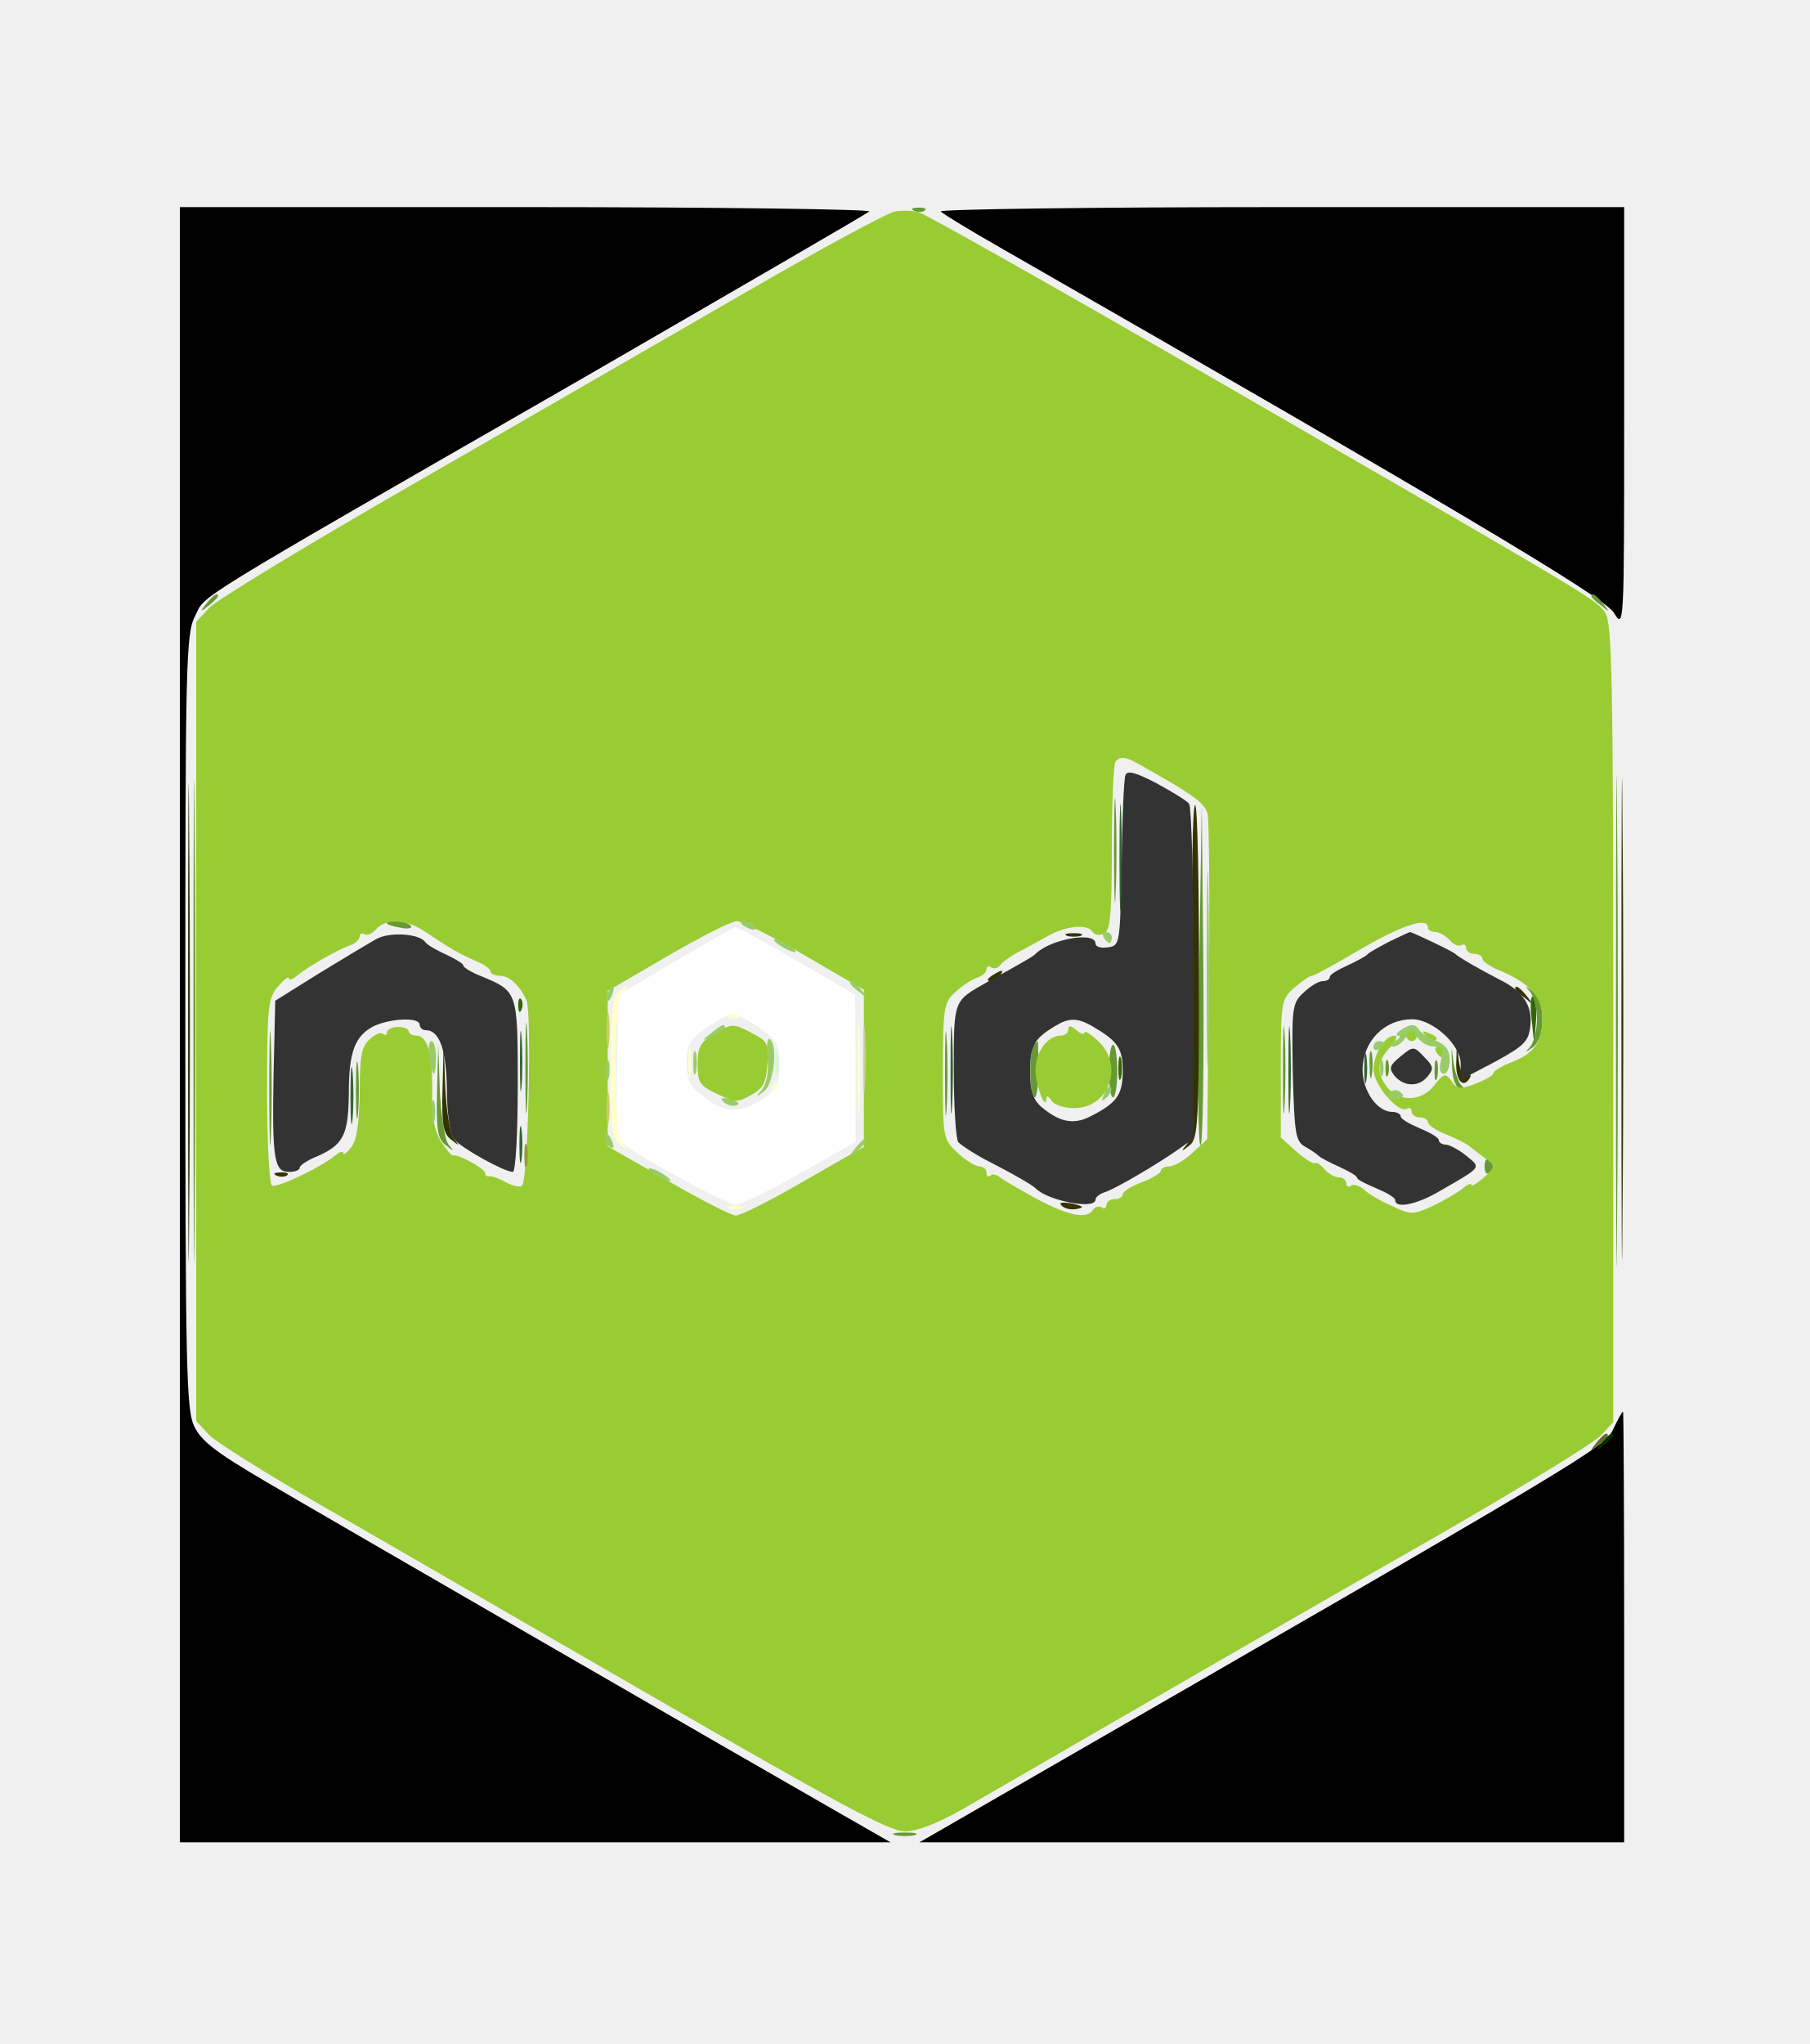
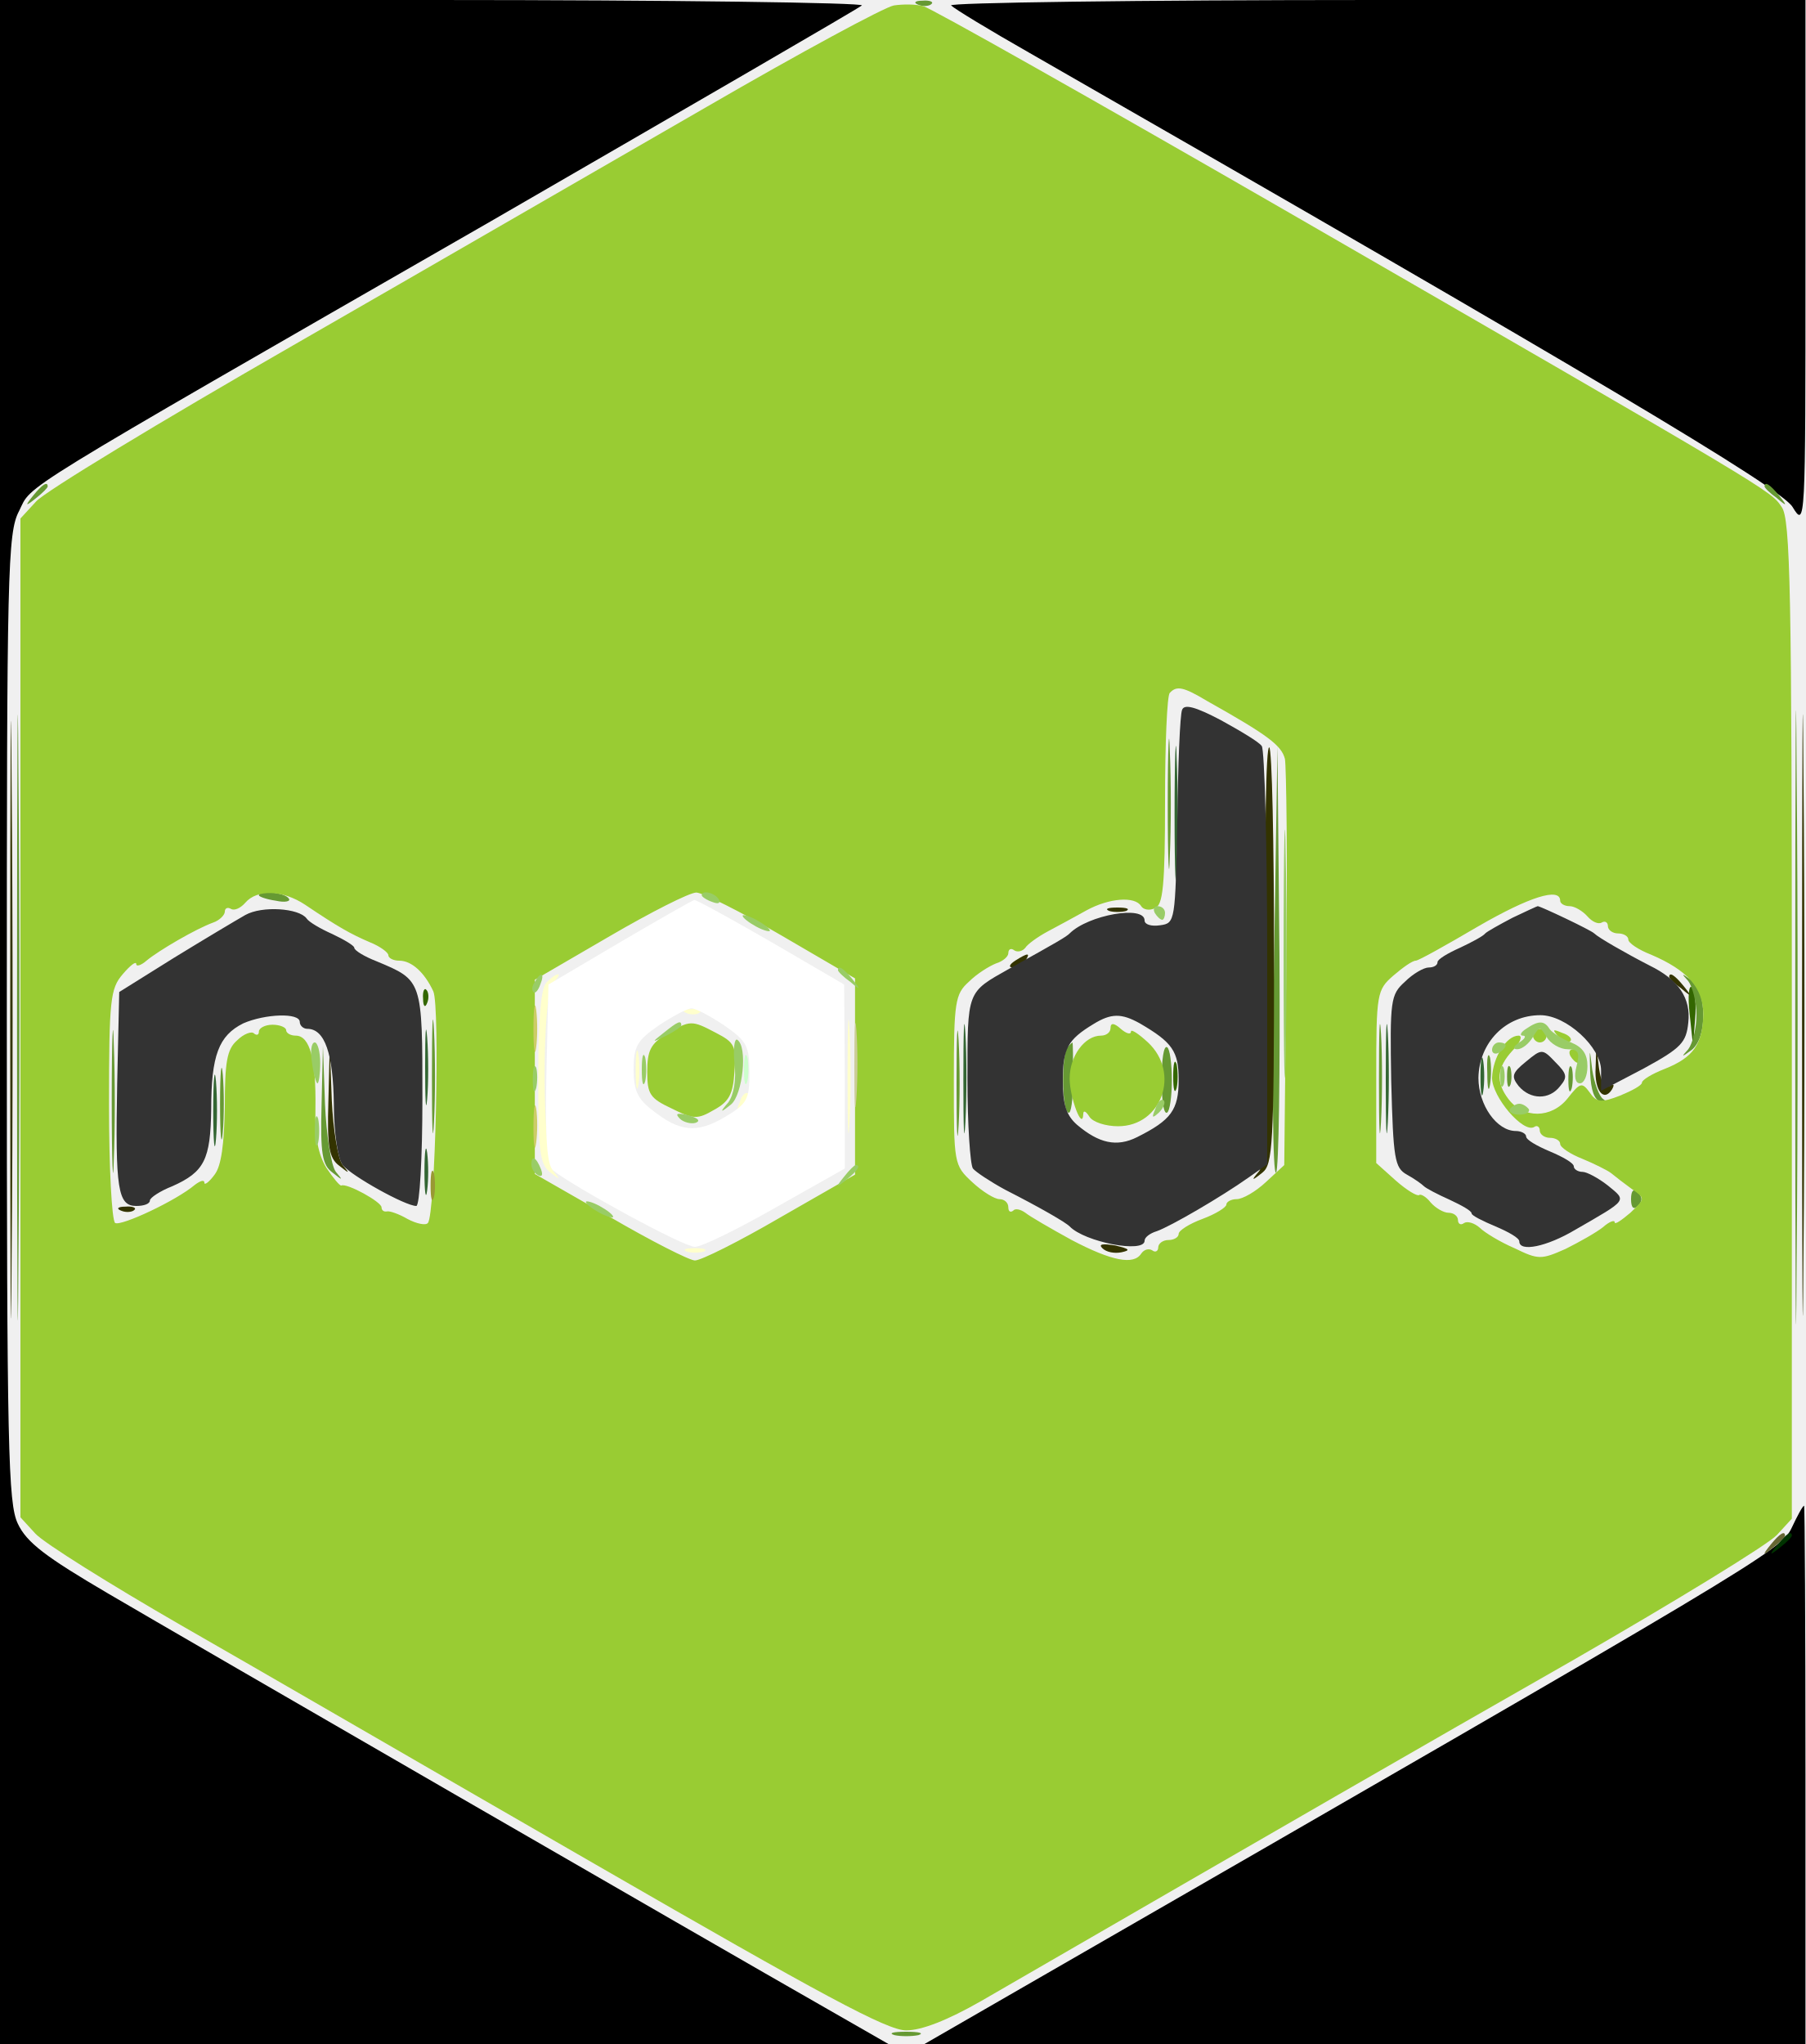
- <svg xmlns="http://www.w3.org/2000/svg" version="1.0" viewBox="0 0 332 375">
+ <svg xmlns="http://www.w3.org/2000/svg" version="1.0" viewBox="33 38 265 300">
  <path d="M33 188v150h130.4l-8.9-5.1c-17.7-10.1-94.2-54.3-105.6-61-9.2-5.4-12-7.5-13.3-10.3-1.4-3-1.6-10.8-1.6-74.3 0-65.4.1-71.1 1.8-74.3 2-4-2-1.6 69.2-42.5 29.4-17 53.9-31.2 54.5-31.7.5-.4-27.8-.8-62.8-.8H33v150zM172.6 38.8c.5.5 5.6 3.6 11.4 6.9 81.8 46.9 110.4 63.9 112.1 66.7 1.9 3.1 1.9 2.7 1.9-35.7V38h-63.2c-34.8 0-62.8.4-62.2.8zM296 262.2c-1.6 3.4-4.2 4.9-112.9 67.5l-14.4 8.3H298v-39.5c0-21.7-.1-39.5-.2-39.5-.2 0-1 1.5-1.8 3.2z" />
  <path d="M293.9 264.7c-1.3 1.6-1.2 1.7.4.4.9-.7 1.7-1.5 1.7-1.7 0-.8-.8-.3-2.1 1.3z" fill="#030" />
  <path d="m281 186.8.5 4.7.3-3.9c.2-2.1 0-4.2-.5-4.7-.4-.4-.6 1.3-.3 3.9zm-185.9-2.2c0 1.1.3 1.4.6.6.3-.7.2-1.6-.1-1.9-.3-.4-.6.2-.5 1.3zM205.2 196c0 1.9.2 2.7.5 1.7.2-.9.2-2.5 0-3.5-.3-.9-.5-.1-.5 1.8z" fill="#360" />
  <path d="M292.9 264.7c-1.3 1.6-1.2 1.7.4.4.9-.7 1.7-1.5 1.7-1.7 0-.8-.8-.3-2.1 1.3z" fill="#663" />
  <path d="M167.8 38.7c.7.3 1.6.2 1.9-.1.4-.3-.2-.6-1.3-.5-1.1 0-1.4.3-.6.6zm-129.9 72c-1.3 1.6-1.2 1.7.4.4.9-.7 1.7-1.5 1.7-1.7 0-.8-.8-.3-2.1 1.3zm254.1-1.3c0 .2.8 1 1.8 1.7 1.5 1.3 1.6 1.2.3-.4s-2.1-2.1-2.1-1.3zm4.5 78.1c0 40.1.1 56.4.2 36.2.2-20.3.2-53.1 0-73-.1-19.9-.2-3.4-.2 36.8zm-261 0c0 39.6.1 55.7.2 35.7.2-20 .2-52.4 0-72-.1-19.6-.2-3.3-.2 36.3zM204.4 156c0 8.5.2 12 .3 7.7.2-4.2.2-11.2 0-15.5-.1-4.2-.3-.7-.3 7.8zm15.6 23.2c-.3 17.4-.2 31.4.3 30.9.4-.4.6-14.7.5-31.7l-.3-30.9-.5 31.7zm-149-9.8c0 .2 1.1.6 2.5.8 1.3.3 2.2.1 1.9-.3-.5-.9-4.4-1.3-4.4-.5zM280.8 182c.6.8 1.2 3 1.2 5s-.6 4.2-1.2 5c-1.1 1.2-1 1.2.5.1 1.1-.9 1.7-2.7 1.7-5.1 0-2.4-.6-4.2-1.7-5.1-1.5-1.1-1.6-1.1-.5.1zM49.4 199.5c0 9.3.2 13.3.3 8.8.2-4.5.2-12.2 0-17-.1-4.8-.3-1.2-.3 8.2zm47-3.5c0 7.4.1 10.5.3 6.7.2-3.7.2-9.7 0-13.5-.2-3.7-.3-.6-.3 6.8zm139 .5c0 7.1.1 9.9.3 6.2.2-3.7.2-9.6 0-13-.2-3.4-.3-.4-.3 6.8zm-62 .5c0 6.9.1 9.7.3 6.2.2-3.4.2-9 0-12.5-.2-3.4-.3-.6-.3 6.3zm16.3-5.3c-.9.9-.9 9.1.1 9.6.4.3.7-1.9.7-4.9 0-3 0-5.4-.1-5.4 0 0-.4.3-.7.7zm13.8 4.8c0 2.9.3 5.1.8 4.8.4-.2.7-2.4.7-4.8s-.3-4.6-.7-4.8c-.5-.3-.8 1.9-.8 4.8zM65.3 200c0 4.7.2 6.6.4 4.2.2-2.3.2-6.1 0-8.5-.2-2.3-.4-.4-.4 4.3zm14.9.1c-.2 7.2.1 8.9 1.6 10 1.5 1.2 1.6 1.2.5-.1-.7-.9-1.4-5.4-1.6-10l-.3-8.5-.2 8.6zm171.1-4.6c0 2.2.2 3 .4 1.7.2-1.2.2-3 0-4-.3-.9-.5.1-.4 2.3zm15.1-.1c.1 2.6.6 4.1 1.6 4.3 1 .3 1.1.2.3-.4-.6-.4-1.3-2.4-1.6-4.3-.4-3.4-.4-3.3-.3.4zm-12.2.6c0 1.4.2 1.9.5 1.2.2-.6.2-1.8 0-2.5-.3-.6-.5-.1-.5 1.3zm9 .5c0 1.6.2 2.2.5 1.2.2-.9.2-2.3 0-3-.3-.6-.5.1-.5 1.8zm9.2 17.5c0 1.3.4 1.6 1 1 .7-.7.7-1.3 0-2-.6-.6-1-.3-1 1zM164.3 336.7c.9.2 2.5.2 3.5 0 .9-.3.1-.5-1.8-.5-1.9 0-2.7.2-1.7.5z" fill="#693" />
  <g fill="#9C3" stroke-width="0">
    <path d="M164.2 38.8c-1.3.2-13.7 6.9-27.5 14.9-13.9 8-41.2 23.8-60.7 35s-36.5 21.5-37.7 22.9l-2.3 2.5v146.6l2.2 2.4c1.3 1.4 10.9 7.4 21.3 13.4 10.5 6 37.9 21.9 61 35.2 33.1 19.1 42.7 24.3 45.5 24.3 2.3 0 6.1-1.5 11-4.3 46-26.6 63.5-36.7 87-50.1 15.1-8.7 28.5-16.9 29.8-18.3l2.2-2.4v-73.2c0-62.8-.2-73.6-1.5-75.3-1.6-2.4-1.1-2.1-73-43.6-28.1-16.2-52-29.7-53-29.9-1.1-.3-3-.3-4.3-.1zm46 102.1c8.9 5 10.9 6.5 11.4 8.5.2 1.1.4 15 .2 30.8l-.3 28.8-2.7 2.5c-1.5 1.4-3.4 2.5-4.3 2.5-.8 0-1.5.4-1.5.8s-1.6 1.4-3.5 2.1c-1.9.7-3.5 1.7-3.5 2.2 0 .5-.7.9-1.5.9s-1.5.5-1.5 1.1c0 .5-.4.8-.9.4-.5-.3-1.2-.1-1.6.5-1.1 1.7-4.3 1.1-10.2-2-3.1-1.7-6.2-3.5-6.8-4-.7-.5-1.5-.7-1.8-.3-.4.3-.7.1-.7-.5 0-.7-.6-1.2-1.3-1.2-.7 0-2.5-1.1-4-2.5-2.7-2.5-2.7-2.7-2.7-15 0-11.5.2-12.6 2.2-14.4 1.2-1.2 3-2.3 4-2.7 1-.3 1.8-1 1.8-1.5 0-.6.4-.8.9-.4.5.3 1.2.1 1.6-.4.3-.5 1.8-1.6 3.3-2.4 1.5-.8 4.1-2.2 5.7-3.1 3.3-1.8 7.1-2.1 8-.6.3.5 1.2.7 2 .3 1.2-.4 1.5-3.3 1.5-15.7 0-8.4.3-15.6.7-15.9 1-1.1 2-.9 5.5 1.2zM77.8 170.8c4.9 3.3 6.7 4.3 9.5 5.5 1.5.6 2.7 1.5 2.7 1.9 0 .4.7.8 1.6.8 1.8 0 3.7 1.7 5 4.5 1 2.2.3 32.9-.8 34-.3.4-1.7.1-3-.6-1.2-.7-2.6-1.2-3-1.1-.5.1-.8-.2-.8-.6 0-.8-5.1-3.6-5.9-3.2-.2.1-1.2-1.1-2.2-2.6-1.2-2-1.7-4.5-1.6-8.8.1-7.1-.8-10.6-2.9-10.6-.8 0-1.4-.4-1.4-.8s-.9-.8-2-.8-2 .5-2 1-.3.6-.7.3c-.3-.4-1.5 0-2.5 1-1.5 1.3-1.8 3.2-1.8 9.7-.1 5.5-.5 8.7-1.5 10-.8 1.1-1.5 1.6-1.5 1.2 0-.5-.6-.3-1.4.3-2.7 2.3-10.8 6.1-11.7 5.6-.5-.4-.9-8.2-.9-17.4 0-15.4.2-17 2-19.1 1.1-1.3 2-2 2-1.5 0 .4.7.2 1.5-.5 1.8-1.5 7.3-4.7 9.8-5.6.9-.3 1.7-1.1 1.7-1.6s.4-.7.9-.4c.5.3 1.4-.1 2.1-.9 1.7-2 5.5-1.9 8.8.3zm69.9 4.5 10.8 6.3v28.8l-11 6.3c-6 3.5-11.6 6.3-12.5 6.3-.8 0-6.5-2.9-12.5-6.4l-11-6.3v-28.5l11-6.4c6-3.5 11.7-6.4 12.7-6.4.9 0 6.5 2.8 12.5 6.3zm114.3-5.1c0 .4.6.8 1.4.8.7 0 1.9.7 2.6 1.5.7.8 1.6 1.2 2.1.9.5-.3.9 0 .9.5 0 .6.7 1.1 1.5 1.1s1.5.4 1.5.9 1.5 1.5 3.3 2.2c5.4 2.3 7.7 4.9 7.7 8.8-.1 4.3-1.4 6.3-5.7 8-1.8.7-3.3 1.6-3.3 2 0 .4-1.5 1.2-3.2 1.9-2.8 1.1-3.5 1-4.5-.5-1.1-1.5-1.4-1.4-3.2.9-2.4 3-6.5 3-8.7.1-1.9-2.5-1.7-4.6.6-7.1 1.2-1.2 1.5-2.2.9-2.2-1.8 0-3.8 3.2-3.9 6.2 0 2.8 4.6 8.2 6.2 7.2.4-.3.8 0 .8.5 0 .6.7 1.1 1.5 1.1s1.5.4 1.5.9 1.5 1.5 3.3 2.2c1.7.7 3.7 1.7 4.2 2.1.6.5 1.9 1.5 3 2.3 2 1.4 2 1.4-.2 3.5-1.3 1.1-2.3 1.8-2.3 1.4 0-.4-.8-.1-1.7.7-1 .8-3.5 2.2-5.5 3.2-3.6 1.6-4 1.6-7.5-.1-2.1-.9-4.4-2.3-5.1-3-.8-.7-1.8-1-2.3-.7-.5.4-.9.1-.9-.4 0-.6-.6-1.1-1.4-1.1-.7 0-1.9-.7-2.6-1.5-.7-.9-1.5-1.3-1.7-1.1-.3.2-1.8-.7-3.4-2.1l-2.9-2.6V196c0-12.2.1-12.7 2.5-14.8 1.4-1.2 2.8-2.2 3.3-2.2.4 0 4.5-2.3 9.1-5 7.6-4.4 12.1-5.8 12.1-3.8z" />
    <path d="M196 188.9c0 .6-.6 1.1-1.4 1.1-2.4 0-4.6 3-4.6 6.3 0 2.8 1.9 7.8 2 5.2 0-.6.4-.4.9.4s2.4 1.4 4.2 1.4c6.4 0 9.2-7.8 4.4-12.3-1.4-1.3-2.5-2-2.5-1.6 0 .5-.7.3-1.5-.4-1-.9-1.5-.9-1.5-.1zm-65.2.9c-2.3 1.4-2.8 2.4-2.8 5.5 0 3.3.4 3.9 3.6 5.4 3.2 1.6 3.8 1.6 6.2.2 2.2-1.2 2.8-2.3 3-5.6.3-3.8 0-4.3-2.7-5.7-3.6-1.9-3.8-1.9-7.3.2zm127.2.2c0 .5.5 1 1 1 .6 0 1-.5 1-1 0-.6-.4-1-1-1-.5 0-1 .4-1 1zm3.7.1c.7.7 1.5 1 1.8.7.3-.3-.2-.9-1.2-1.2-1.4-.6-1.5-.5-.6.5zm1.8 2.9c.3.5.8 1 1.1 1 .2 0 .4-.5.4-1 0-.6-.5-1-1.1-1-.5 0-.7.4-.4 1z" />
  </g>
  <path d="M297.5 187c0 39.3.1 55.4.2 35.7.2-19.6.2-51.8 0-71.5-.1-19.6-.2-3.5-.2 35.8zm-263 .5c0 39 .1 55.2.2 35.8.2-19.3.2-51.3 0-71-.1-19.7-.2-3.9-.2 35.2zm184.3-9.8c.2 23.6 0 30.9-1 32.2-1.2 1.4-1.1 1.5.5.2 1.5-1.2 1.7-4 1.7-31.7 0-16.6-.3-30.5-.7-30.7-.5-.3-.7 13.2-.5 30zm-23-6c.6.2 1.8.2 2.5 0 .6-.3.1-.5-1.3-.5-1.4 0-1.9.2-1.2.5zM182 179c-.9.6-1 1-.3 1 .6 0 1.5-.5 1.8-1 .8-1.2.4-1.2-1.5 0zm96 2.4c0 .2.8 1 1.8 1.7 1.5 1.3 1.6 1.2.3-.4s-2.1-2.1-2.1-1.3zM81.2 199.6c-.2 6.7.1 8.4 1.6 9.5 1.5 1.2 1.6 1.2.5-.1-.7-.9-1.4-5.2-1.6-9.5l-.3-8-.2 8.1zm186-4.9c-.2 3.4 1.2 5.1 2.4 3.2.4-.7.3-.9-.4-.5s-1.2-.6-1.5-2.6l-.4-3.3-.1 3.2zm-216.4 21c.7.3 1.6.2 1.9-.1.4-.3-.2-.6-1.3-.5-1.1 0-1.4.3-.6.6zm144 5.5c.6.6 1.8.8 2.8.6 1.4-.3 1.2-.5-.9-1-1.9-.3-2.5-.2-1.9.4z" fill="#330" />
  <path d="M96.2 212c0 1.9.2 2.7.5 1.7.2-.9.2-2.5 0-3.5-.3-.9-.5-.1-.5 1.8z" fill="#993" />
  <path d="M205.4 157.5c0 8.8.2 12.3.3 7.7.2-4.6.2-11.8 0-16-.1-4.2-.3-.5-.3 8.3zm-31 39c0 7.1.1 9.9.3 6.2.2-3.7.2-9.6 0-13-.2-3.4-.3-.4-.3 6.8zm62 0c0 7.1.1 9.9.3 6.2.2-3.7.2-9.6 0-13-.2-3.4-.3-.4-.3 6.8zm-141-2c0 4.9.1 7.1.3 4.8.2-2.3.2-6.4 0-9-.2-2.6-.3-.8-.3 4.2zm154.9 1.5c0 2.5.2 3.5.4 2.2.2-1.2.2-3.2 0-4.5-.2-1.2-.4-.2-.4 2.3zm-186 5c0 4.7.2 6.6.4 4.2.2-2.3.2-6.1 0-8.5-.2-2.3-.4-.4-.4 4.3zm31 9c0 3 .2 4.3.4 2.7.2-1.5.2-3.9 0-5.5-.2-1.5-.4-.2-.4 2.8z" fill="#363" />
  <g fill="#333" stroke-width="0">
    <path d="M206.5 142.2c-.3.7-.6 8-.7 16.3-.3 14.7-.3 15-2.5 15.3-1.3.2-2.3-.1-2.3-.7 0-2.3-8.3-.8-11 1.9-.5.5-1.7 1.2-8.9 5.2-6.2 3.5-6.1 3.1-6.1 16.2 0 6.6.4 12.5.8 13.1.4.5 2.5 1.9 4.7 3.1 5.3 2.7 8.9 4.8 9.5 5.4 2.2 2.3 11 4 11 2.1 0-.5.8-1.1 1.8-1.4 2-.7 9.4-5 13.5-7.9l2.7-1.9v-30.2c0-16.6-.4-30.7-.8-31.2-.4-.6-3.1-2.2-6-3.8-3.8-2-5.4-2.4-5.7-1.5zm-6.2 46c4.8 2.8 5.7 4.1 5.7 8.3 0 4.4-1.1 5.9-6.1 8.4-3 1.5-5.6.9-8.8-1.8-1.6-1.4-2.1-3-2.1-6.5 0-4.7.7-6 4.5-8.3 2.6-1.6 4.1-1.6 6.8-.1zM69 172.3c-1.4.8-6.1 3.6-10.5 6.3l-8 5-.3 13.4c-.3 15.6.1 18 2.8 18 1.1 0 2-.3 2-.8 0-.4 1.5-1.4 3.3-2.1 4.7-2.1 5.6-3.9 5.7-11.3 0-7.9 1.1-10.8 4.7-12.6 3.2-1.4 8.3-1.6 8.3-.2 0 .5.5 1 1.1 1 2.6 0 3.8 3.7 3.9 11 0 4.3.6 8.1 1.3 9 1.3 1.6 9.2 6 10.8 6 .5 0 .9-7 .9-15.8 0-17.4 0-17.3-6.7-20.1-1.8-.7-3.3-1.6-3.3-2 0-.3-1.5-1.2-3.2-2-1.8-.8-3.5-1.8-3.8-2.3-1.1-1.5-6.5-1.9-9-.5zm186 .4c-1.9 1-3.7 2-4 2.3-.3.4-2 1.3-3.7 2.1-1.8.8-3.3 1.7-3.3 2.1 0 .5-.6.8-1.3.8-.7 0-2.3.9-3.5 2.1-2.1 1.9-2.2 2.7-2 14.6.3 11.4.5 12.7 2.3 13.7 1.1.6 2.2 1.4 2.5 1.7.3.3 2 1.2 3.8 2 1.7.8 3.2 1.6 3.2 2 0 .3 1.6 1.1 3.5 1.9 1.9.8 3.5 1.7 3.5 2.2 0 1.6 4 .8 8.2-1.7 7.8-4.5 7.6-4.2 4.8-6.5-1.4-1.1-3.1-2-3.7-2-.7 0-1.3-.4-1.3-.8 0-.5-1.6-1.4-3.5-2.2-1.9-.8-3.5-1.7-3.5-2.2 0-.4-.7-.8-1.5-.8-2.8 0-5.5-3.8-5.5-7.8.1-5.2 4-9.2 9.1-9.2 3.8 0 8.9 4.7 8.9 8.1v3l6.3-3.3c5.5-3 6.2-3.8 6.5-6.7.4-3.6-1.4-6.3-5.7-8.4-3.5-1.8-7.5-4.1-8.1-4.7-.5-.5-7.9-4-8.3-4-.1 0-1.8.8-3.7 1.7z" />
    <path d="M257 193.8c-2.1 1.7-2.2 2.2-1.1 3.6 1.7 2 4.5 2.1 6.1 0 1.1-1.3 1-1.8-.7-3.5-1.9-2-2-2-4.3-.1z" />
  </g>
  <path d="M221.4 178c0 16.2.2 22.9.3 14.7.2-8.1.2-21.3 0-29.5-.1-8.1-.3-1.4-.3 14.8zm-85.4-8.6c0 .2.7.7 1.6 1 .8.3 1.2.2.9-.4-.6-1-2.5-1.4-2.5-.6zm66.5 2.6c.3.5.8 1 1.1 1 .2 0 .4-.5.4-1 0-.6-.5-1-1.1-1-.5 0-.7.4-.4 1zm-60.5.4c0 .3.9 1 2 1.6 1.1.6 2 .8 2 .6 0-.3-.9-1-2-1.6-1.1-.6-2-.8-2-.6zm14 8c0 .2.8 1 1.8 1.7 1.5 1.3 1.6 1.2.3-.4s-2.1-2.1-2.1-1.3zm-44.5 1.7c-.4.6-.5 1.2-.2 1.5.2.3.7-.2 1-1.1.7-1.7.1-2-.8-.4zm18.9 7.5c-1.8 1.4-1.8 1.5.4.4 1.2-.6 2.2-1.3 2.2-1.5 0-.8-.5-.6-2.6 1.1zM257 189c-.8.5-1 1-.5 1 .6 0 .3.5-.5 1-.9.6-1 1-.3 1s1.7-.8 2.3-1.8c1-1.6 1-1.6 2 0 .6 1 2 1.8 3.1 1.8 1.6 0 1.8.5 1.3 2.5-.4 1.5-.2 2.5.5 2.5.6 0 1.1-1.1 1.1-2.5 0-1.8-.7-2.8-2.4-3.5-1.3-.5-2.7-1.4-3.1-1.9-.8-1.3-1.6-1.4-3.5-.1zm-116.2 5.1c.3 2.3-.1 4.6-.9 5.7-1.3 1.5-1.2 1.6.4.3 1.7-1.4 2.5-8.5.9-9.5-.4-.2-.6 1.3-.4 3.5zm-62-.1c.2 1.6.6 3 .8 3 .2 0 .4-1.4.4-3 0-1.7-.4-3-.8-3-.5 0-.7 1.3-.4 3zm173.2-1.9c0 .5.5.7 1 .4.6-.3 1-.8 1-1.1 0-.2-.4-.4-1-.4-.5 0-1 .5-1 1.1zM127.2 195c0 1.9.2 2.7.5 1.7.2-.9.2-2.5 0-3.5-.3-.9-.5-.1-.5 1.8zm-16 1.5c0 1.6.2 2.2.5 1.2.2-.9.2-2.3 0-3-.3-.6-.5.1-.5 1.8zm142-.5c0 1.4.2 1.9.5 1.2.2-.6.2-1.8 0-2.5-.3-.6-.5-.1-.5 1.3zm-50.6 4.7c-.6 1.4-.5 1.5.5.6.7-.7 1-1.5.7-1.8-.3-.3-.9.2-1.2 1.2zm52 .1c-.2.4.4.8 1.4.8 1 0 1.6-.4 1.4-.8-.3-.4-.9-.8-1.4-.8-.5 0-1.1.4-1.4.8zM79.2 204c0 1.9.2 2.7.5 1.7.2-.9.2-2.5 0-3.5-.3-.9-.5-.1-.5 1.8zm53.6-1.8c.5.5 1.6.8 2.3.6.8-.3.3-.7-1-1.1-1.7-.4-2.1-.3-1.3.5zm-21.8 6.7c0 .6.4 1.3 1 1.6.6.3.7-.1.4-.9-.7-1.8-1.4-2.1-1.4-.7zm45.9 1.8c-1.3 1.6-1.2 1.7.4.4 1.6-1.3 2.1-2.1 1.3-2.1-.2 0-1 .8-1.7 1.7zm-37.9 3.7c0 .3.9 1 2 1.6 1.1.6 2 .8 2 .6 0-.3-.9-1-2-1.6-1.1-.6-2-.8-2-.6z" fill="#9C6" />
  <path d="M113.2 182.2c-.8.8-1.2 5.4-1.2 13.9 0 10.9.2 12.8 1.8 14 1.4 1.1 1.5 1.1.5-.1-1.8-1.9-1.8-26.1-.1-27.8.7-.7 1-1.2.7-1.2-.3 0-1 .5-1.7 1.2zm44.2 13.8c0 7.4.1 10.5.3 6.7.2-3.7.2-9.7 0-13.5-.2-3.7-.3-.6-.3 6.8zm-23.6-9.3c.7.3 1.6.2 1.9-.1.4-.3-.2-.6-1.3-.5-1.1 0-1.4.3-.6.6zm-7.5 8.3c0 2.5.2 3.5.4 2.2.2-1.2.2-3.2 0-4.5-.2-1.2-.4-.2-.4 2.3zm15.3 4.7c-.6 1.4-.5 1.5.5.6.7-.7 1-1.5.7-1.8-.3-.3-.9.2-1.2 1.2zm-7.8 22c.6.2 1.8.2 2.5 0 .6-.3.1-.5-1.3-.5-1.4 0-1.9.2-1.2.5z" fill="#FFC" />
  <path d="m124 176.3-10.5 6.2-.3 13.1c-.2 9.7.1 13.4 1 14.2 3.2 2.5 19.1 11.2 20.8 11.2 1 0 6.3-2.6 11.9-5.8l10.1-5.7V196l-.1-13.5-10.8-6.3c-5.9-3.4-11-6.2-11.2-6.1-.2 0-5.1 2.8-10.9 6.2zm15.3 12.2c3.3 2.3 3.7 3 3.7 6.9 0 4-.3 4.6-3.7 6.6-4.1 2.4-6.6 2.1-10.6-1.1-2.1-1.6-2.7-2.9-2.7-5.9 0-3.4.5-4.3 3.7-6.5 2.1-1.4 4.2-2.5 4.8-2.5.6 0 2.7 1.1 4.8 2.5z" fill="#FFF" />
  <path d="M158.4 194.5c0 5.5.1 7.6.3 4.7.2-2.9.2-7.4 0-10-.2-2.6-.3-.2-.3 5.3z" fill="#CC9" />
  <path d="M142.2 195c0 1.9.2 2.7.5 1.7.2-.9.2-2.5 0-3.5-.3-.9-.5-.1-.5 1.8z" fill="#CFC" />
  <path d="M111.3 189c0 3 .2 4.3.4 2.7.2-1.5.2-3.9 0-5.5-.2-1.5-.4-.2-.4 2.8zm0 14.5c0 2.7.2 3.8.4 2.2.2-1.5.2-3.7 0-5-.2-1.2-.4 0-.4 2.8z" fill="#CC6" />
</svg>
